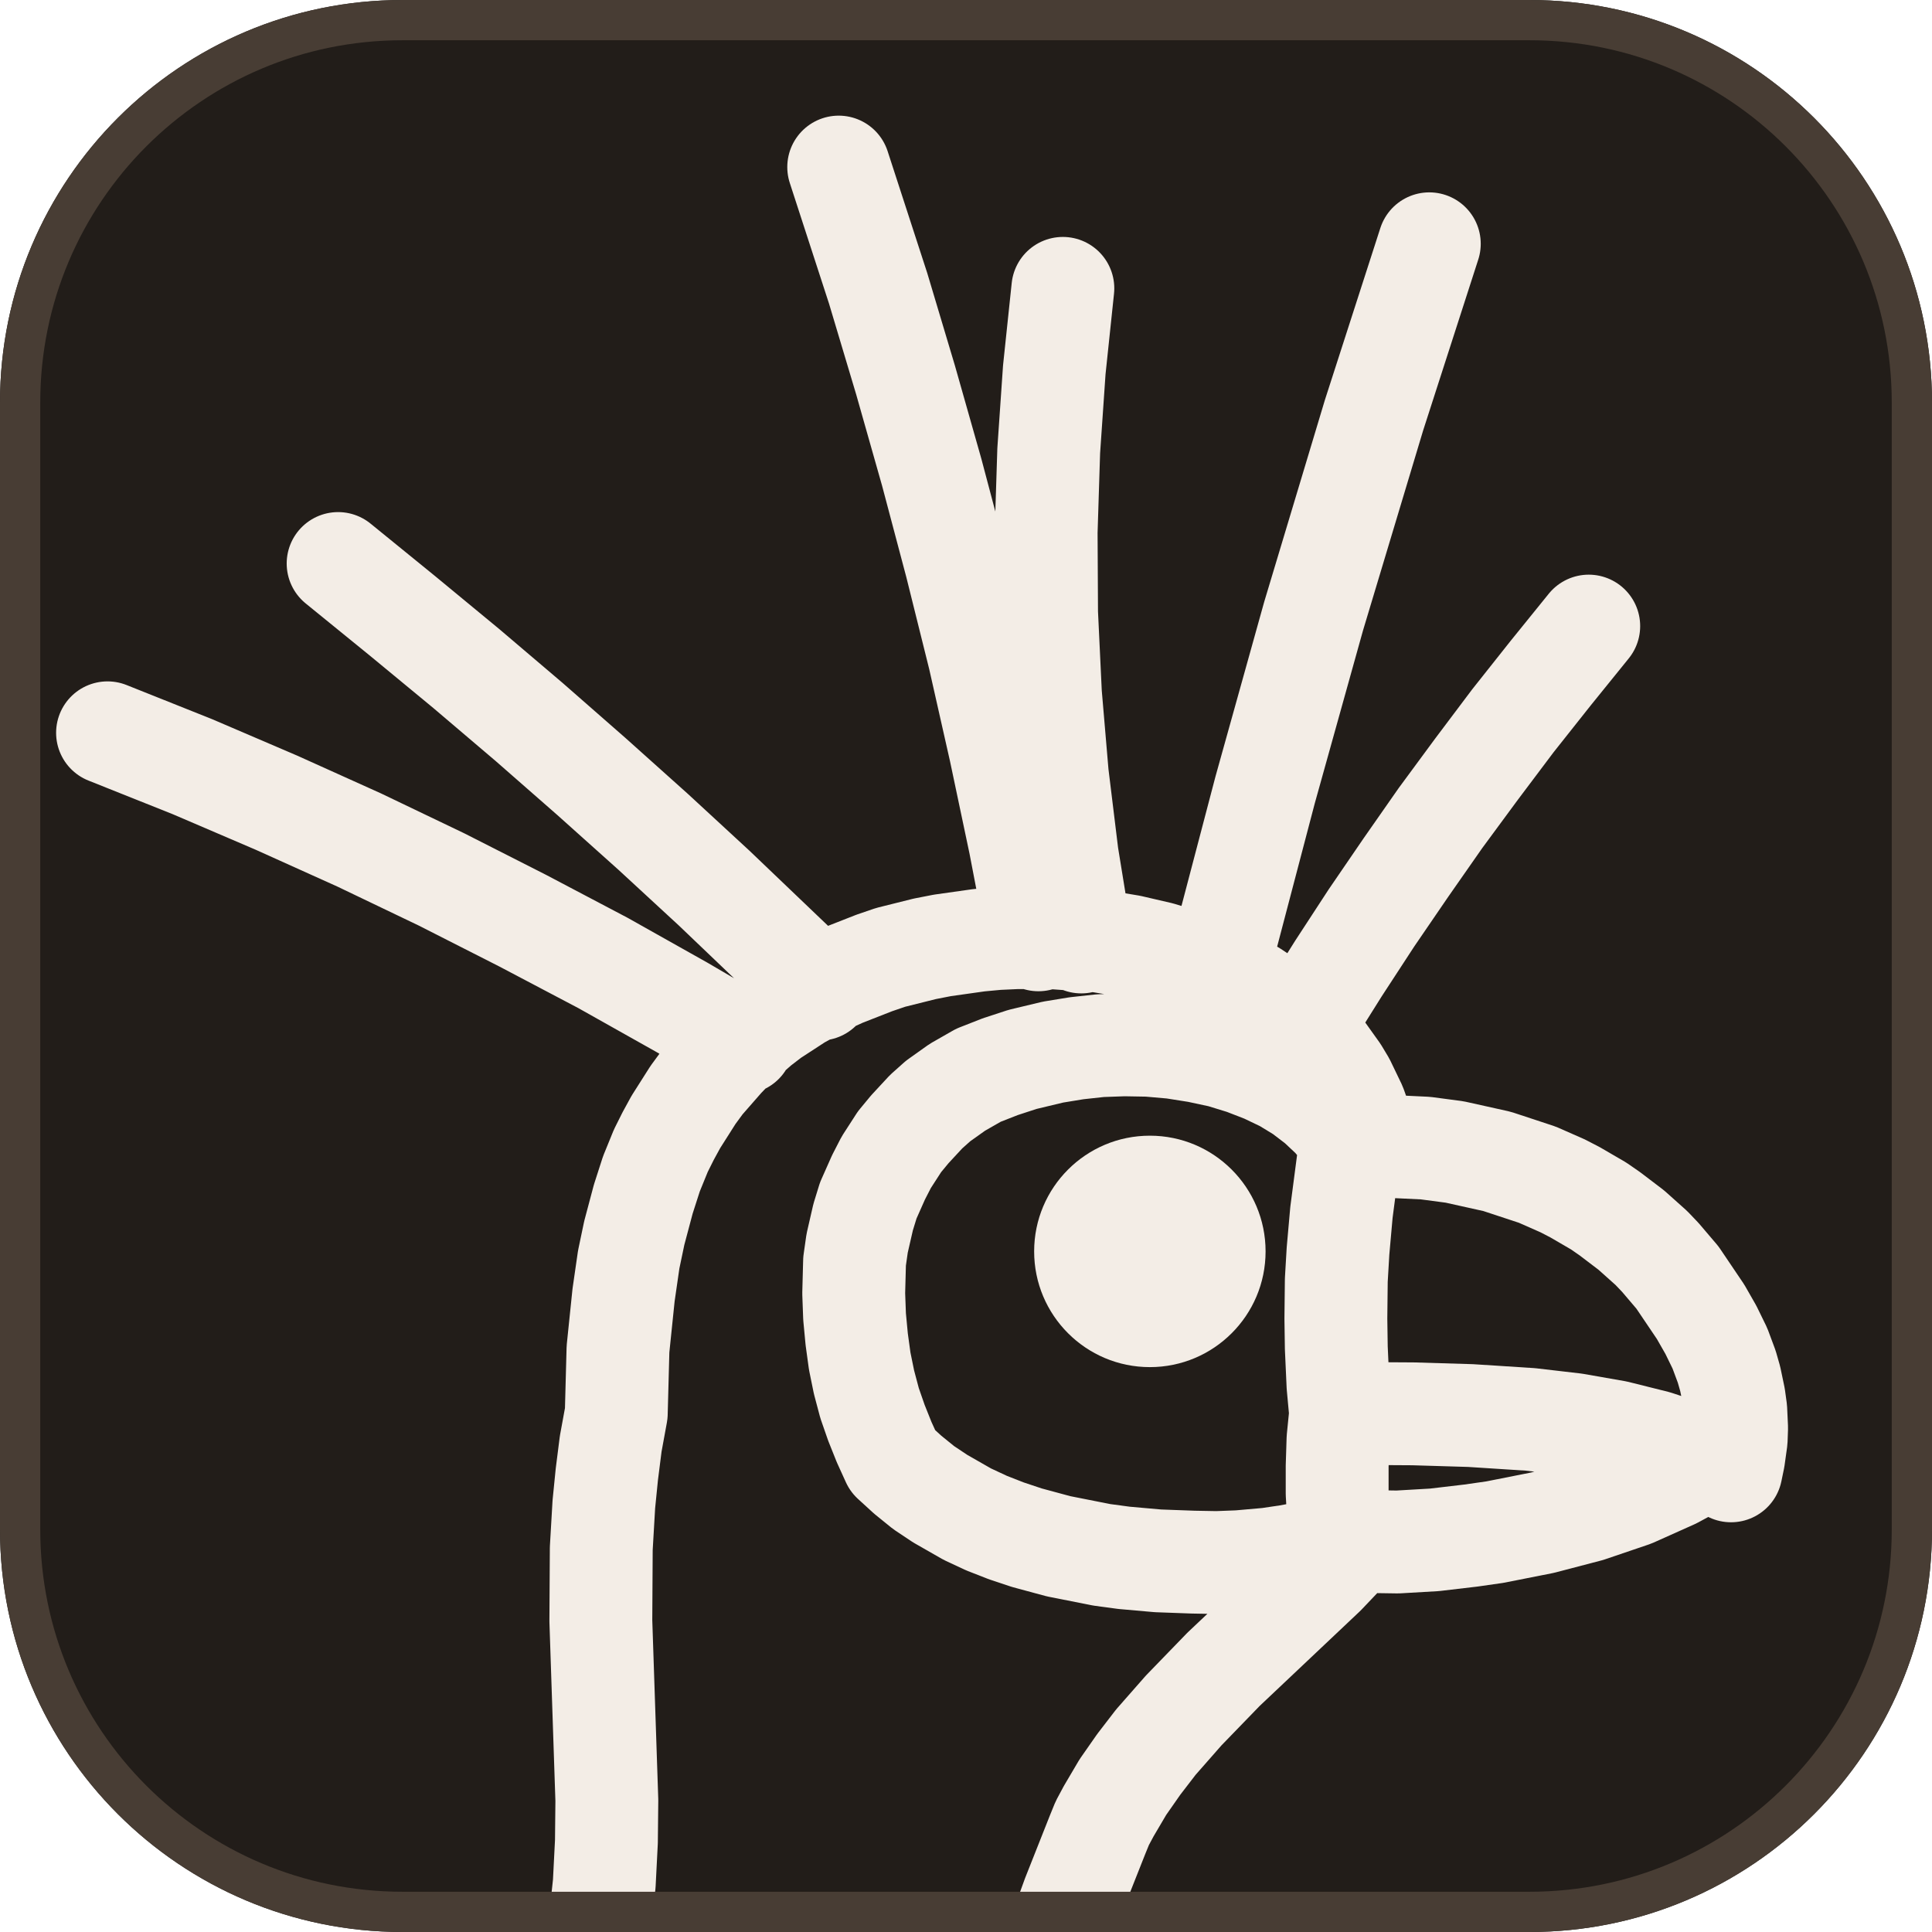
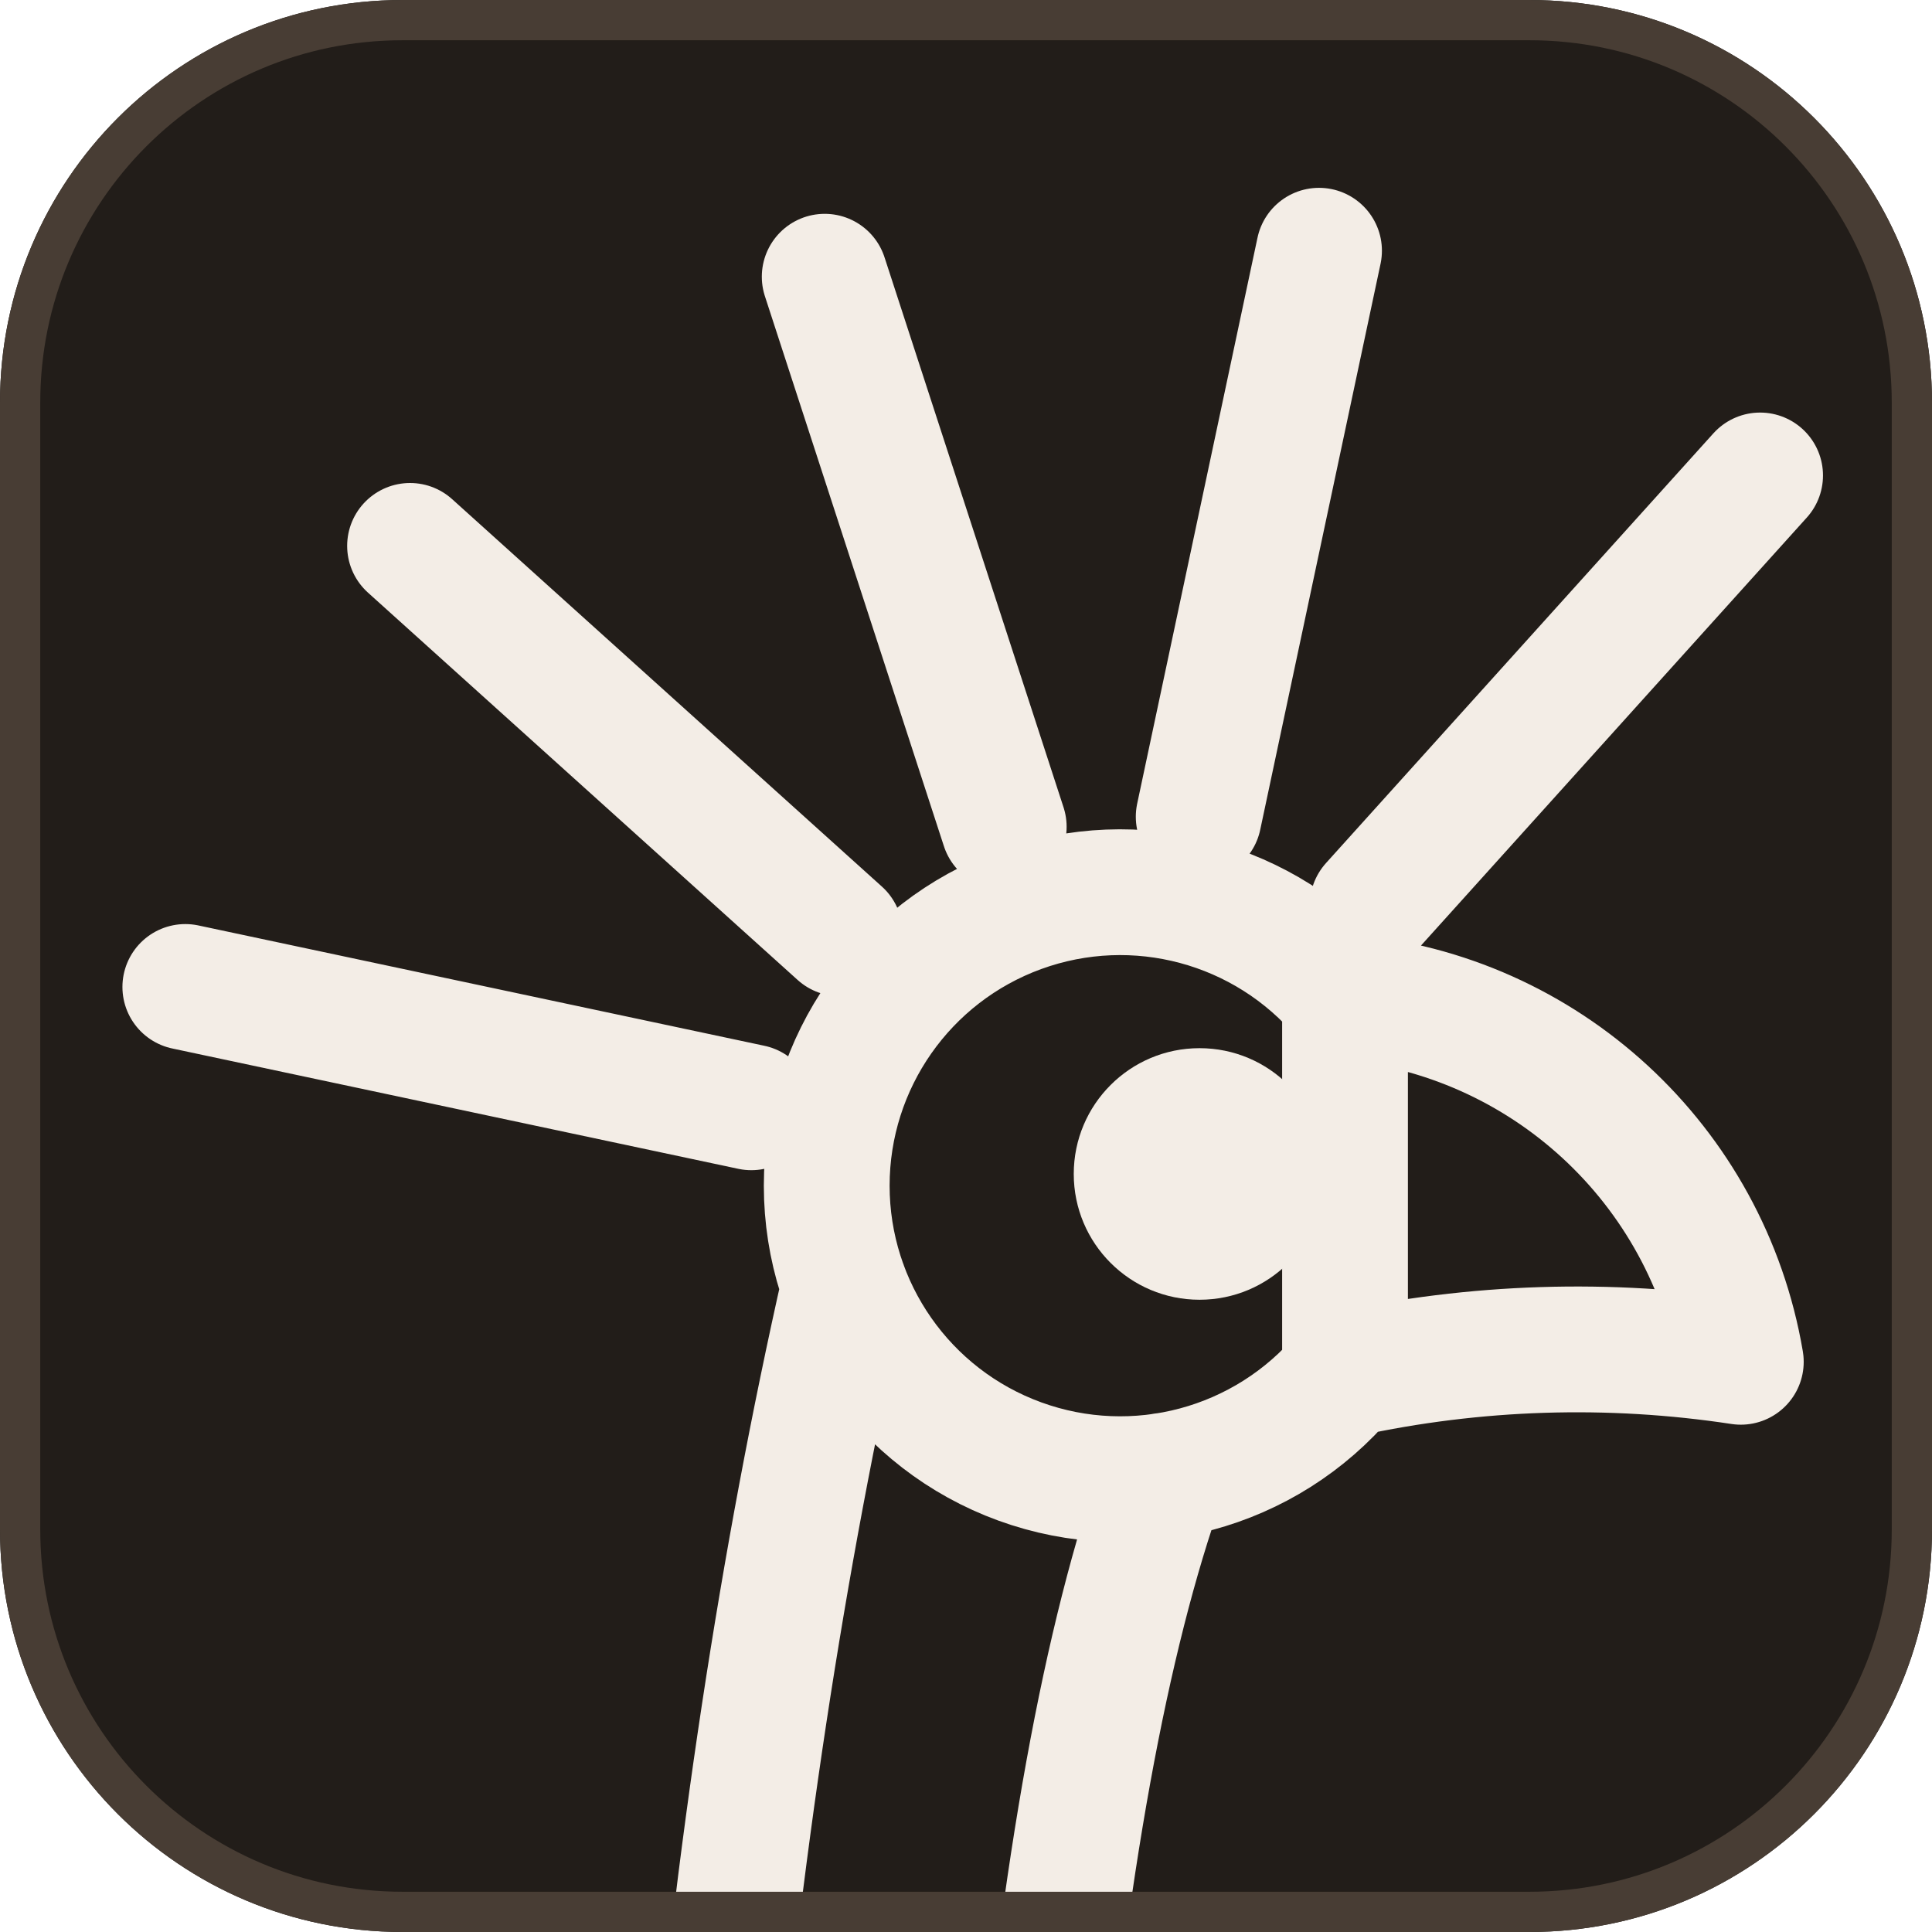
<svg xmlns="http://www.w3.org/2000/svg" viewBox="0 0 96 96">
  <defs>
    <clipPath id="t">
      <rect width="96" height="96" rx="20" />
    </clipPath>
  </defs>
  <rect width="96" height="96" rx="20" fill="#221d19" />
  <g clip-path="url(#t)">
-     <svg x="2" y="4" width="92" height="92" viewBox="48 12 432 432">
-       <g fill="none" stroke="#f3ede6" stroke-width="24" stroke-linecap="round" stroke-linejoin="round">
-         <path d="M355.8 254.1L354.8 251.3 352.2 245.9 350.7 243.4 347.2 238.5 345.2 236.2 340.9 232 336.1 228.1 330.8 224.6 328 223 322.1 220.1 315.8 217.6 309.2 215.6 302.3 214 295.1 212.8 284 212 275.7 212 271.3 212.2 267 212.6 258.5 213.8 254.4 214.6 246.4 216.6 242.6 217.9 235.2 220.8 231.7 222.4 224.9 226.1 218.6 230.2 215.6 232.5 210 237.4 207.4 240.1 202.5 245.7 200.3 248.7 196.3 255 194.5 258.3 192.8 261.7 190.6 267.1 188.7 273 186.6 280.9 185.3 287.1 184.1 295.4 182.8 308 182.4 323 181.1 330.1 180.2 337.2 179.5 344.2 178.9 354.5 178.8 371.4 180.2 413.3 180.1 422.9 179.6 432.7 178.2 445.8 175.8 462.5 166.8 512M268.2 512L270.3 500.6 273.6 485.7 276.3 475 280.3 461.2 284.5 448.1 289 435.7 294.7 421.3 295.8 418.6 297.3 415.8 300.6 410.2 304.3 404.9 308.3 399.7 314.8 392.3 324.1 382.7 347.6 360.5 355.5 352.2M355.8 261.3L355.8 254.1M354.9 261.3L352.6 257.6 349.6 254 346.2 250.8 342.4 247.9 338.3 245.4 333.7 243.2 328.8 241.3 323.6 239.7 318 238.5 312.3 237.6 306.6 237.1 300.9 237 295.3 237.2 289.8 237.8 284.3 238.7 277.2 240.4 272 242.1 266.9 244.1 262 246.9 257.5 250.1 254.7 252.6 250.9 256.7 248.5 259.6 245.4 264.4 243.6 267.9 241.2 273.3 240 277.2 238.6 283.3 238 287.5 237.8 295 238 300.4 238.5 305.7 239.2 310.8 240.2 315.7 241.5 320.6 243.1 325.2 244.9 329.7 246.9 334.1 250.4 337.3 254.1 340.3 258 342.9 264.3 346.5 268.8 348.6 273.4 350.4 278.2 352 285.6 354 295.7 356 300.9 356.7 308.8 357.4 317 357.7 322.5 357.8 327.7 357.6 334.5 357 339.2 356.3 345.2 355.2 350.8 353.7 355.1 352.2M437.4 333.4L429.1 337.9 419.5 342.2 409.2 345.7 398.5 348.5 387.4 350.7 381.8 351.5 373.3 352.5 364.7 353 357.9 352.9 353.8 352.6 351.4 351.9 350.9 346.9 350.6 341.7 350.6 335.3 350.8 329 351.4 323 351.4 319.7M353.6 260.8L360.7 260.6 371.2 261.1 378 262 387.9 264.2 397.3 267.3 403.2 269.9 406.1 271.4 411.6 274.6 414.2 276.4 419.2 280.2 423.9 284.4 426 286.6 430 291.3 435.4 299.3 437.8 303.5 439.9 307.8 441.5 312.1 442.3 314.9 443.2 319.2 443.6 322.1 443.8 326.4 443.7 329.2 443.1 333.5 442.5 336.4 438.1 334.3 433.4 332.4 424.9 329.6 415.7 327.3 406 325.6 395.7 324.4 381.7 323.5 368.3 323.1 351.4 323 350.8 316.5 350.4 307.7 350.3 300.9 350.4 291.9 350.8 285.1 351.6 276.1 353.6 260.8M409.3 139.3L400.4 150.3 391.6 161.4 383.1 172.7 374.7 184.1 366.6 195.7 358.6 207.4 350.9 219.2 341.8 233.7M372.1 50.1L359.2 90.1 345.1 137 333.8 177.5 322.4 220.9M286.6 60.5L284.6 79.5 283.3 98.4 282.7 117.4 282.8 136.2 283.7 155.1 285.3 173.9 287.6 192.7 290.9 213M234.3 32.2L243.5 60.5 249.9 81.9 256 103.4 261.7 124.9 267.1 146.6 272 168.3 276.6 190.1 280.9 212.5M117.5 124.7L132.5 136.9 147.4 149.2 162.1 161.7 176.6 174.4 191 187.3 205.2 200.4 229.9 224M63.7 164.2L83.5 172.1 103.1 180.5 122.4 189.2 141.6 198.4 160.5 208 179.3 217.9 197.8 228.3 211.8 236.5" />
+     <svg x="4" y="6" width="90" height="90" viewBox="40 34 432 432">
+       <g fill="none" stroke="#f3ede6" stroke-width="30" stroke-linecap="round" stroke-linejoin="round">
+         <path d="M200 269.3L65 240.6M221.1 227.8L118.6 135.4M260.2 202.4L217.5 71.2M306.7 200L335.4 65M348.2 221.1L440.6 118.6M341.6 243A70 70 0 1 0 341.6 333ZM341.6 243A105 105 0 0 1 436 330A260 260 0 0 0 341.6 333M222.2 311.9Q200 410 190 524M298.3 357.2Q277.6 415.1 268 524" />
      </g>
-       <circle cx="306.9" cy="285.2" r="27" fill="#f3ede6" />
+       <circle cx="306.9" cy="285.2" r="30" fill="#f3ede6" />
    </svg>
  </g>
  <rect x="1" y="1" width="94" height="94" rx="19" fill="none" stroke="#483d34" stroke-width="2" />
</svg>
